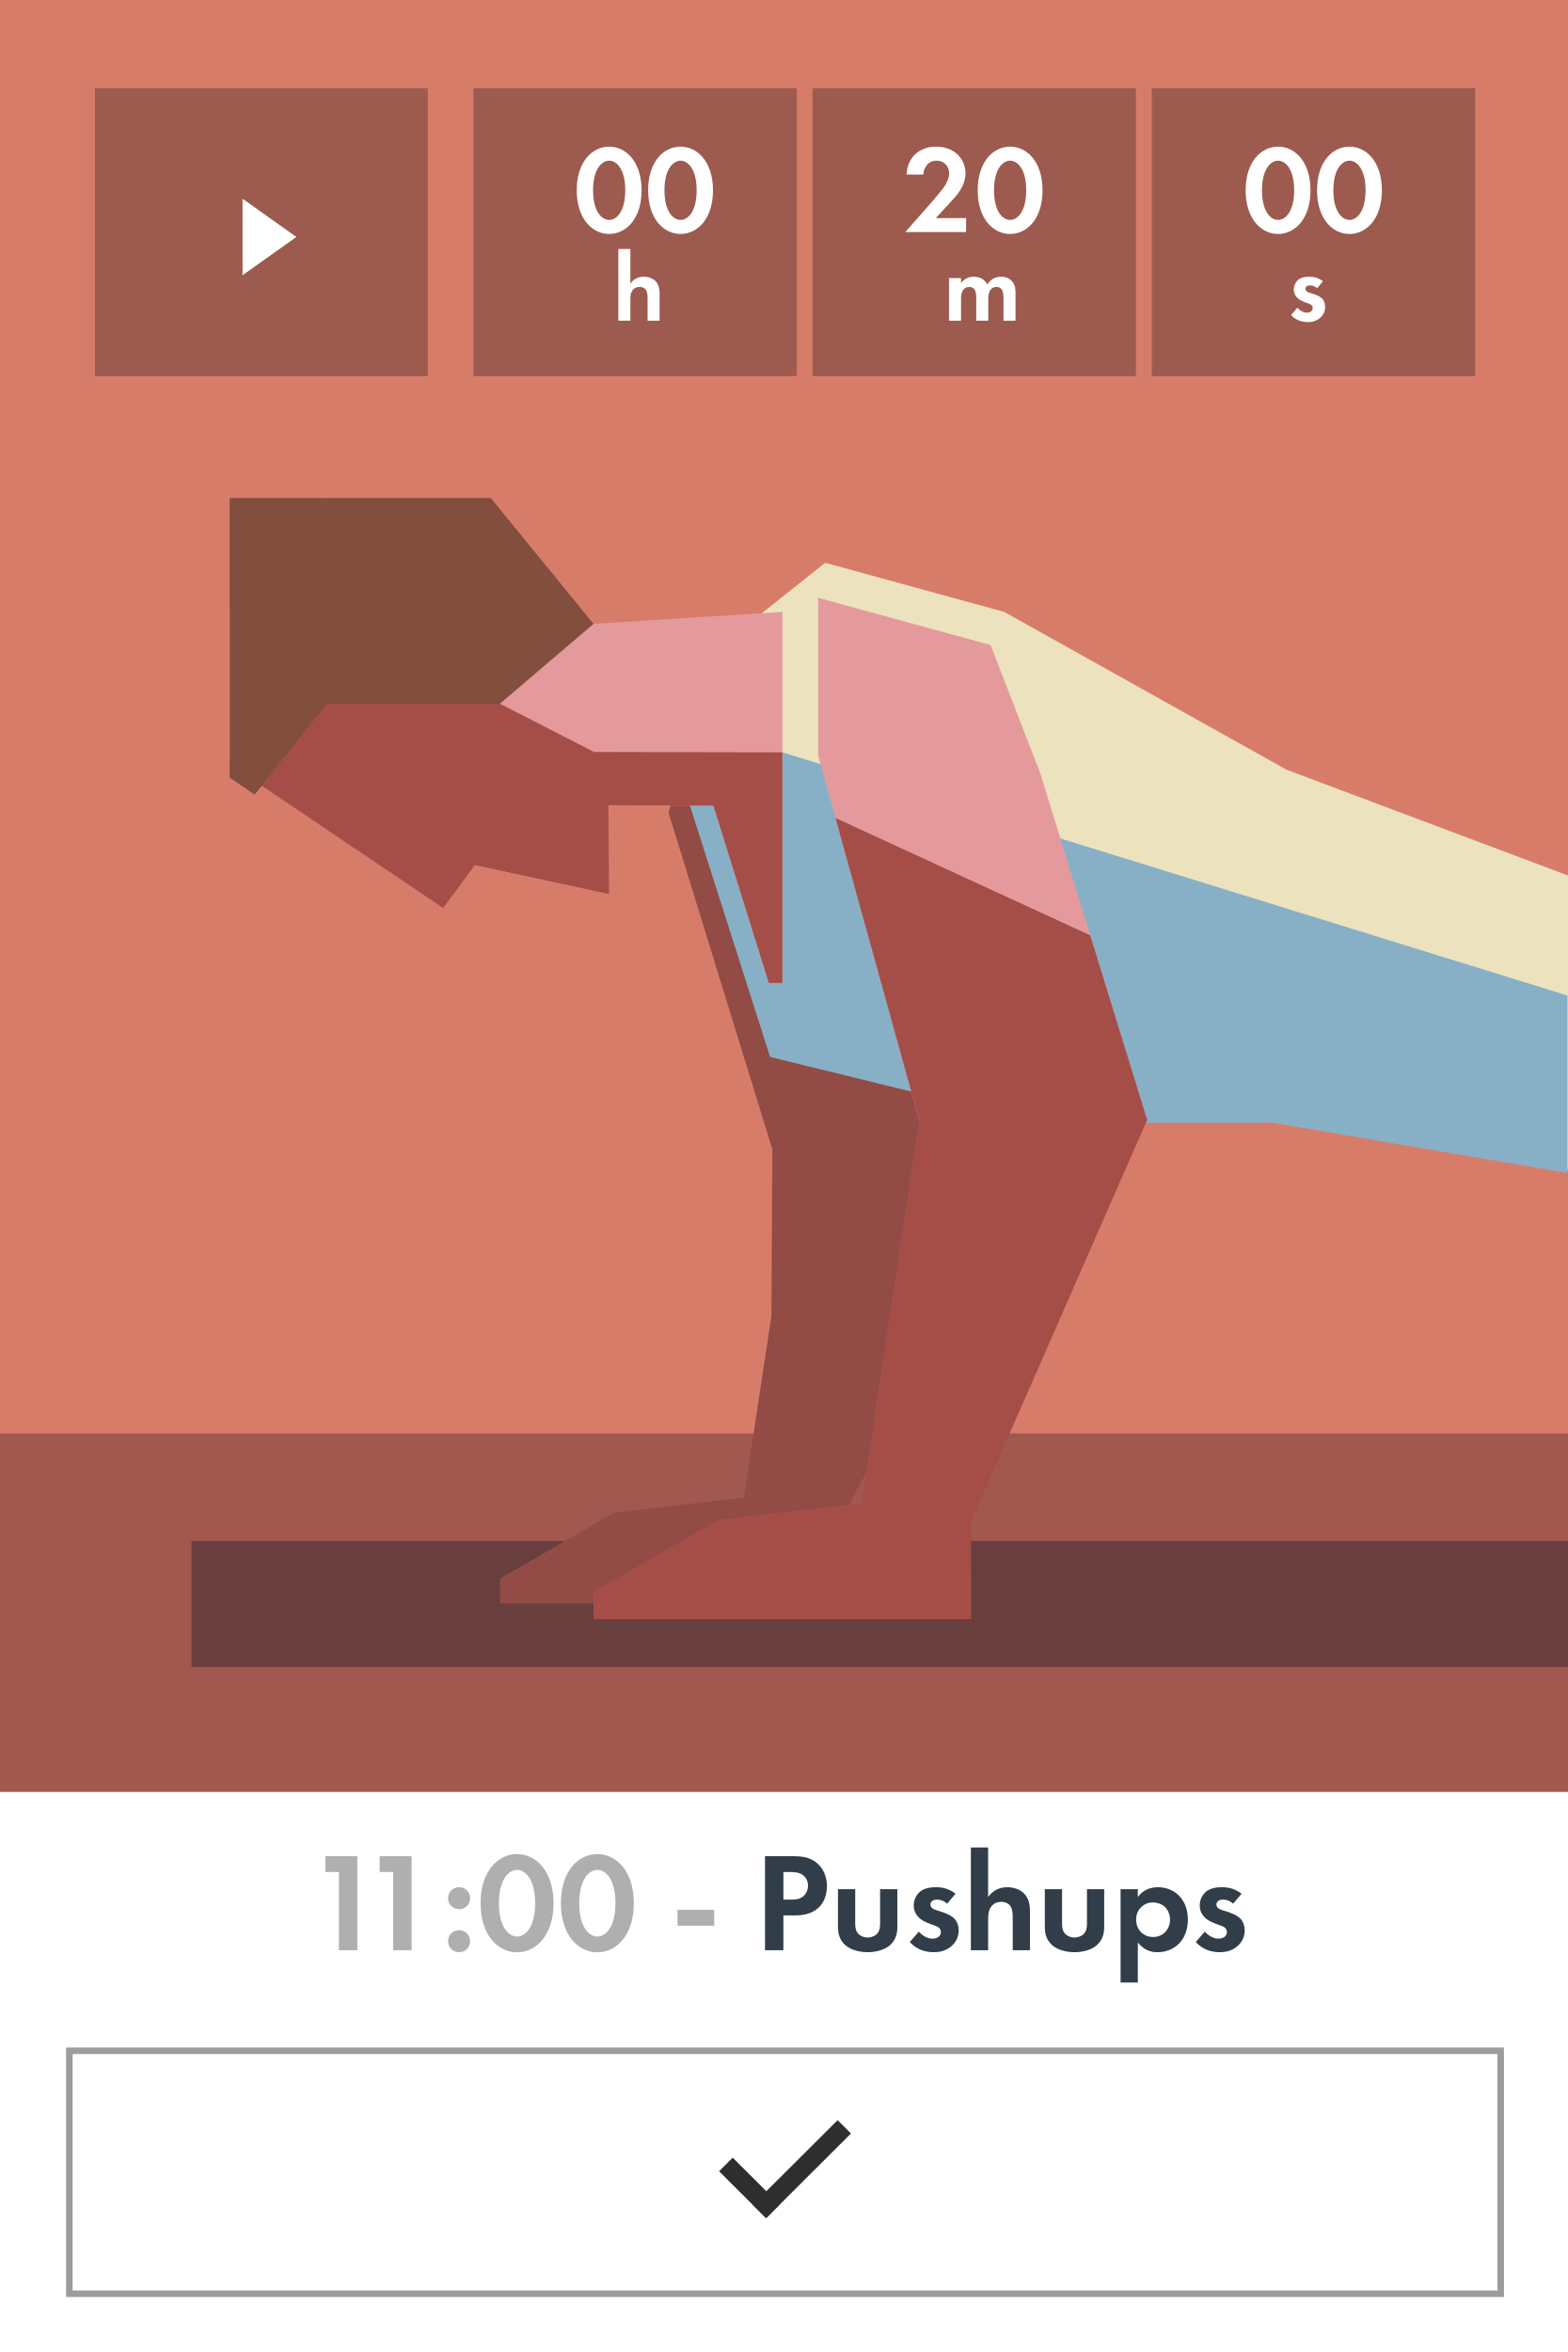
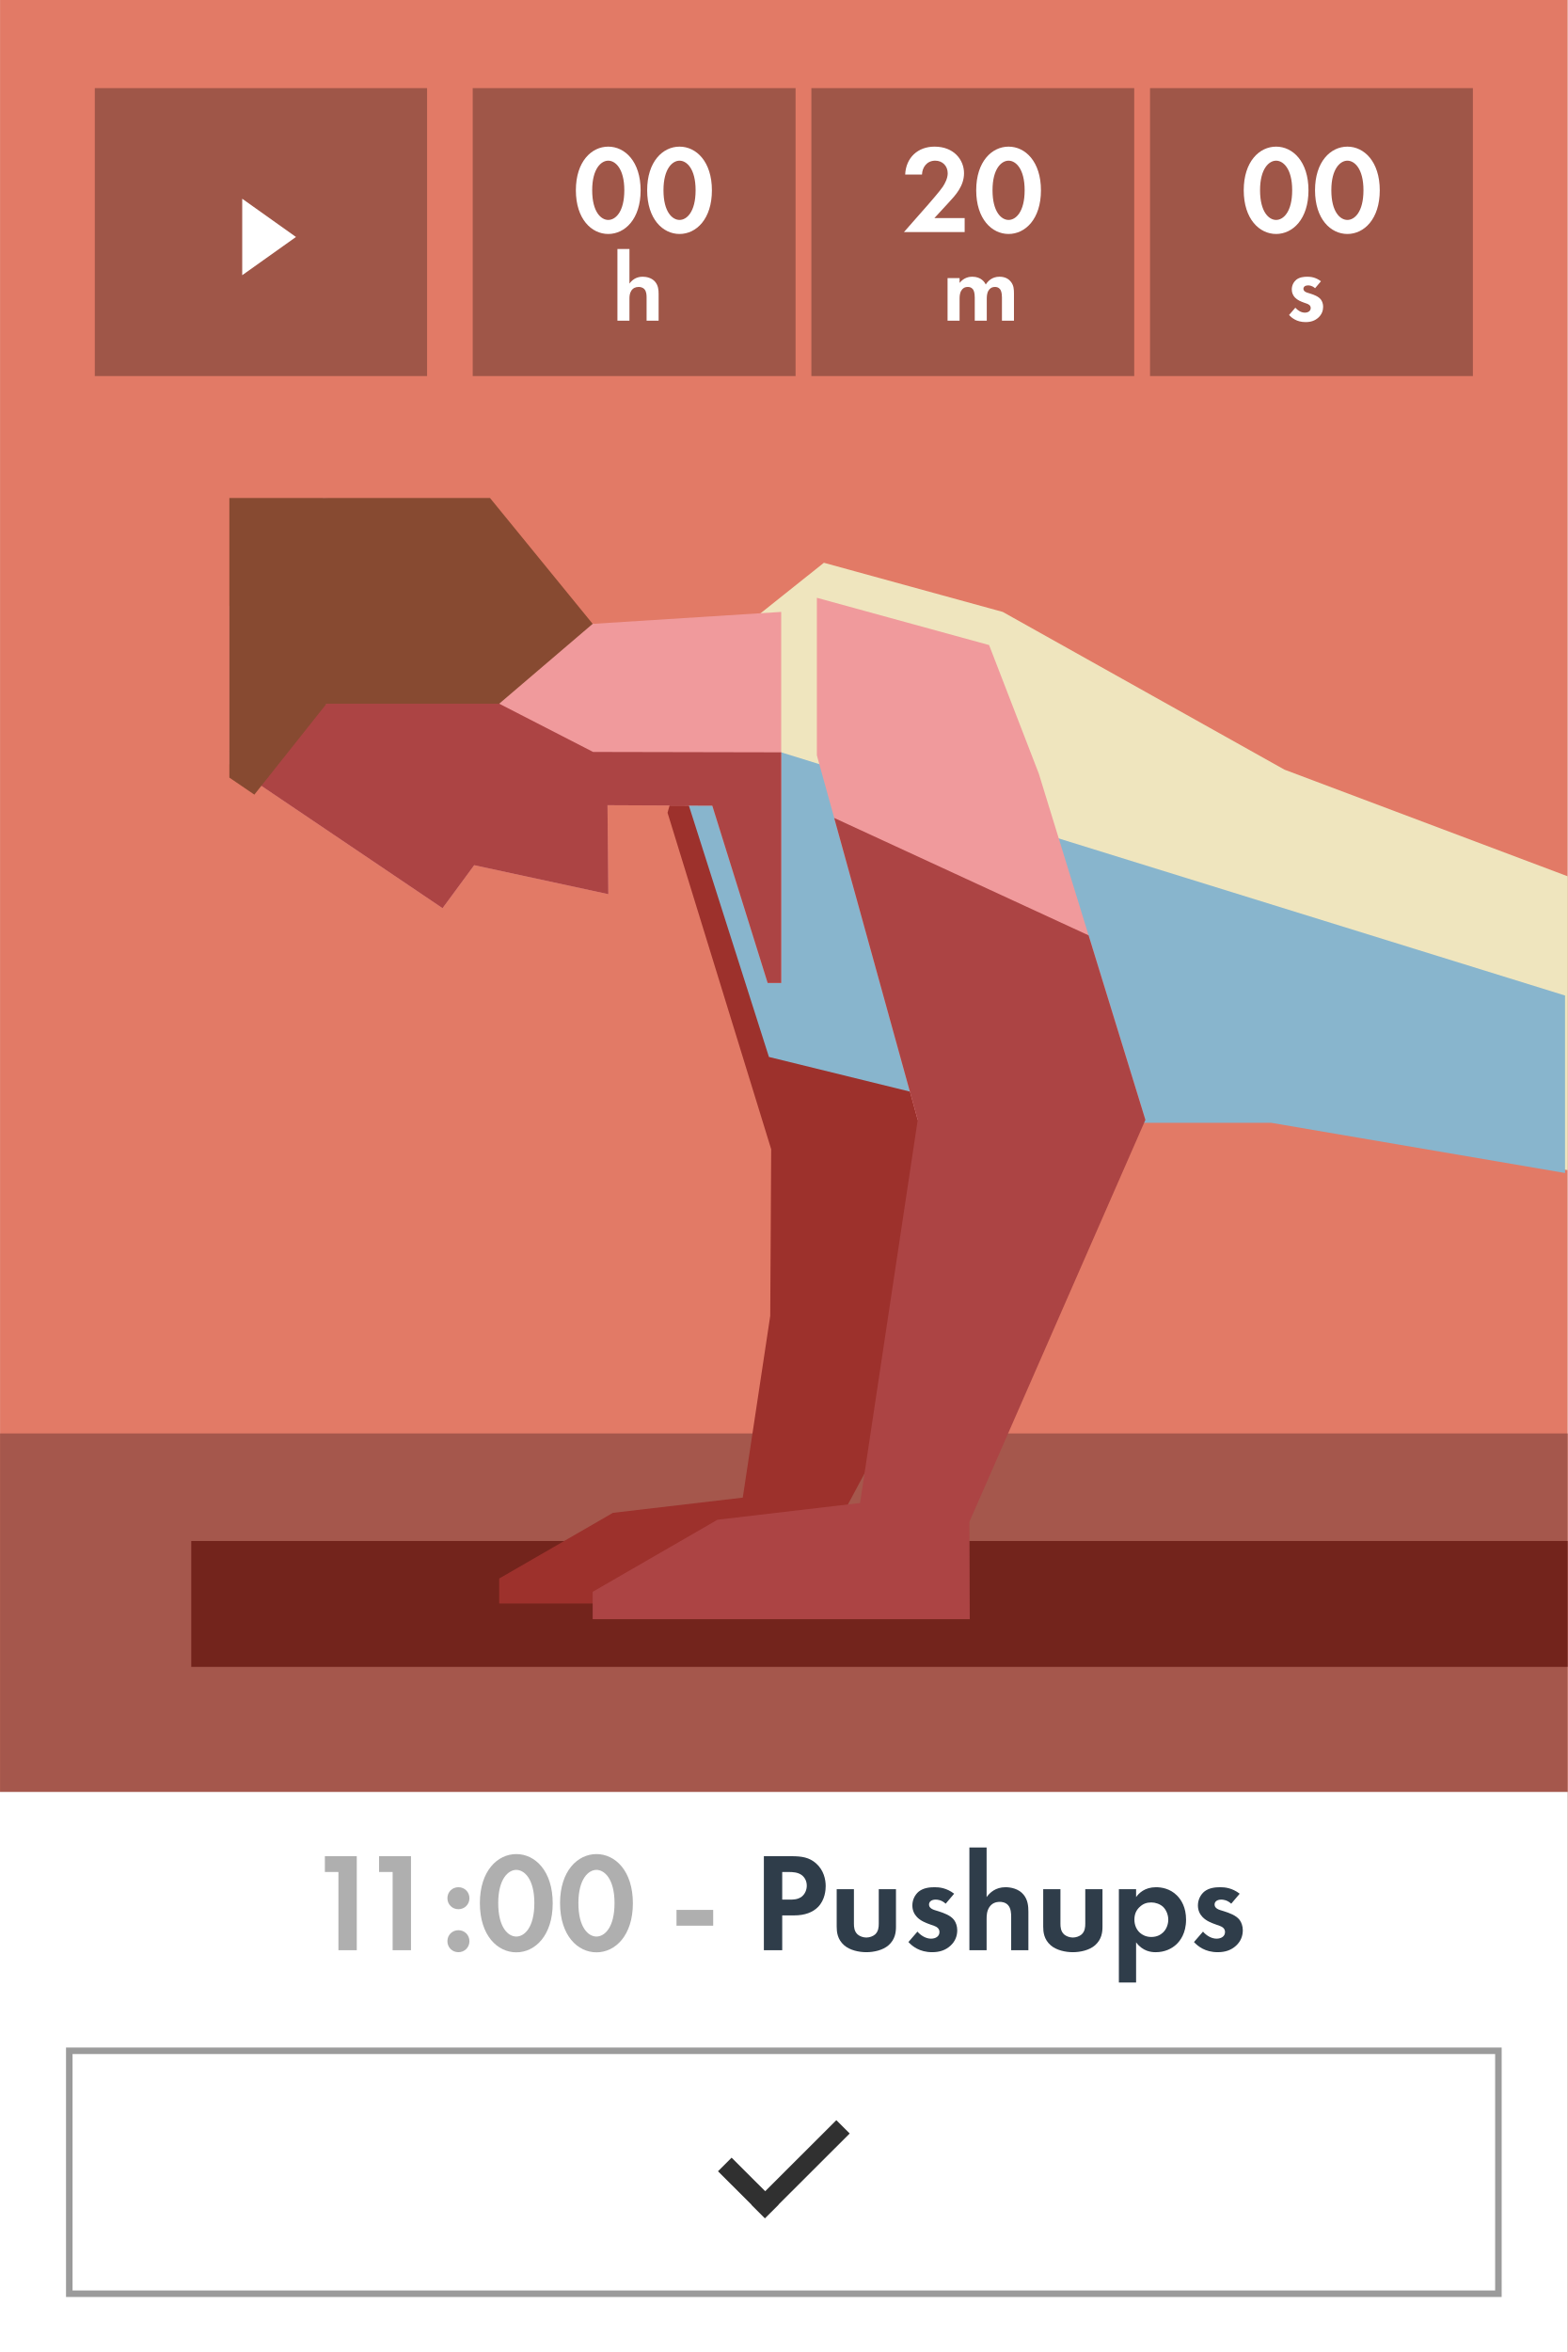
- <svg xmlns="http://www.w3.org/2000/svg" version="1.1" id="Слой_1" x="0px" y="0px" width="240px" height="360px" viewBox="0 0 240 360" enable-background="new 0 0 240 360" xml:space="preserve">
+ <svg xmlns="http://www.w3.org/2000/svg" version="1.1" id="Слой_2" x="0px" y="0px" width="240px" height="360px" viewBox="0 0 240 360" enable-background="new 0 0 240 360" xml:space="preserve">
  <g>
-     <rect x="0" fill="#D87C6A" width="240.362" height="359.999" />
-     <rect x="0" y="219.405" fill="#A1584E" width="240.362" height="140.595" />
-     <rect x="29.318" y="235.868" fill="#693E3E" width="211.045" height="19.265" />
-     <polygon fill="#924B45" points="153.742,175.81 138.852,127.524 121.941,105.228 108.961,100.873 102.35,124.401 118.24,175.905    118.095,201.406 113.885,229.228 93.972,231.558 76.537,241.608 76.537,245.429 129.207,245.429 129.207,231.763 145.496,201.406     " />
-     <polygon fill="#ECE2BE" points="126.324,86.138 153.745,93.659 196.949,117.806 240.363,134.124 240.363,179.096 195.308,171.412    159.38,171.412 118.291,161.333 100.788,106.462  " />
-     <polygon fill="#87B0C6" points="239.966,179.542 239.966,152.377 101.184,109.394 117.895,161.778 158.984,171.859    194.912,171.859  " />
-     <polygon fill="#E49A9C" points="119.777,104.091 119.777,93.659 90.393,95.519 76.633,79.03 49.527,76.223 35.161,92.745    35.161,116.972 67.85,139.004 72.7,132.426 93.268,136.86 93.142,123.245 109.213,123.317 117.701,150.449 119.777,150.449  " />
-     <polygon fill="#E49A9C" points="175.62,171.412 140.711,171.412 125.247,115.614 125.247,91.499 151.654,98.732 159.275,118.409     " />
-     <polygon fill="#A54E48" points="127.903,125.198 166.908,143.164 175.62,171.412 148.639,232.919 148.686,247.836 90.868,247.836    90.868,243.644 110.009,232.611 131.867,230.052 140.711,171.412  " />
-     <polygon fill="#A54E48" points="40.066,120.278 67.85,139.004 72.7,132.426 93.268,136.86 93.142,123.245 109.213,123.317    117.701,150.449 119.777,150.449 119.777,115.153 90.933,115.093 76.537,107.709 50.065,107.709 35.161,114.975  " />
-     <polygon fill="#824E3E" points="90.868,95.488 75.126,76.223 49.527,76.223 35.161,76.223 35.161,119.021 38.992,121.628    50.065,107.709 76.537,107.709  " />
+     <rect x="0.008" y="0" fill="#E27A66" width="239.984" height="359.999" />
+     <rect x="0.008" y="219.405" fill="#A5574C" width="239.984" height="140.595" />
+     <rect x="29.279" y="235.868" fill="#73241C" width="210.713" height="19.265" />
+     <polygon fill="#9D312C" points="153.508,175.81 138.641,127.524 121.757,105.228 108.797,100.873 102.196,124.401 118.062,175.905    117.917,201.406 113.713,229.228 93.832,231.558 76.424,241.608 76.424,245.429 129.011,245.429 129.011,231.763 145.275,201.406     " />
+     <polygon fill="#EFE5BE" points="126.133,86.138 153.51,93.659 196.647,117.806 239.992,134.124 239.992,179.096 195.008,171.412    159.137,171.412 118.113,161.333 100.637,106.462  " />
+     <polygon fill="#88B5CD" points="239.597,179.542 239.597,152.377 101.032,109.394 117.717,161.778 158.741,171.859    194.613,171.859  " />
+     <polygon fill="#F09A9C" points="119.596,104.091 119.596,93.659 90.258,95.519 76.52,79.03 49.456,76.223 35.113,92.745    35.113,116.972 67.751,139.004 72.594,132.426 93.129,136.86 93.004,123.245 109.049,123.317 117.523,150.449 119.596,150.449  " />
+     <polygon fill="#F09A9C" points="175.351,171.412 140.497,171.412 125.057,115.614 125.057,91.499 151.423,98.732 159.032,118.409     " />
+     <polygon fill="#AC4444" points="127.71,125.198 166.653,143.164 175.351,171.412 148.413,232.919 148.46,247.836 90.733,247.836    90.733,243.644 109.843,232.611 131.668,230.052 140.497,171.412  " />
+     <polygon fill="#AC4444" points="40.01,120.278 67.751,139.004 72.594,132.426 93.129,136.86 93.004,123.245 109.049,123.317    117.523,150.449 119.596,150.449 119.596,115.153 90.798,115.093 76.424,107.709 49.994,107.709 35.113,114.975  " />
+     <polygon fill="#874A31" points="90.733,95.488 75.015,76.223 49.456,76.223 35.113,76.223 35.113,119.021 38.939,121.628    49.994,107.709 76.424,107.709  " />
  </g>
  <g>
-     <rect x="-0.008" y="274.275" fill="#FFFFFF" width="240.378" height="85.725" />
+     <rect y="274.275" fill="#FFFFFF" width="240" height="85.725" />
    <g>
-       <path fill="#9B9C9C" d="M230.246,351.579H10.117v-38.18h220.129V351.579z M11.116,350.583h218.131v-36.188H11.116V350.583z" />
+       <path fill="#9B9B9B" d="M229.892,351.579H10.108v-38.18h219.783V351.579z M11.106,350.583h217.788v-36.188H11.106V350.583z" />
    </g>
-     <polygon fill="#2F2E2E" points="130.279,326.555 128.232,324.515 117.322,335.39 112.171,330.255 110.084,332.335 115.235,337.47    115.217,337.487 117.265,339.53 117.282,339.511 117.3,339.528 119.387,337.448 119.369,337.432  " />
+     <polygon fill="#303030" points="130.082,326.555 128.038,324.515 117.145,335.39 112.002,330.255 109.918,332.335 115.062,337.47    115.043,337.487 117.088,339.53 117.105,339.511 117.123,339.528 119.207,337.448 119.189,337.432  " />
  </g>
  <g>
-     <path fill="#AFAFAF" d="M51.885,286.529h-2.077v-2.417h4.891v14.391h-2.814V286.529z" />
-     <path fill="#AFAFAF" d="M60.196,286.529h-2.077v-2.417h4.891v14.391h-2.814V286.529z" />
-     <path fill="#AFAFAF" d="M70.283,288.859c0.952,0,1.688,0.733,1.688,1.683s-0.736,1.683-1.688,1.683s-1.688-0.733-1.688-1.683   S69.33,288.859,70.283,288.859z M70.283,295.439c0.952,0,1.688,0.733,1.688,1.683c0,0.949-0.736,1.683-1.688,1.683   s-1.688-0.733-1.688-1.683C68.595,296.172,69.33,295.439,70.283,295.439z" />
-     <path fill="#AFAFAF" d="M73.573,291.297c0-4.941,2.705-7.509,5.584-7.509c2.878,0,5.584,2.568,5.584,7.53   c0,4.941-2.705,7.508-5.584,7.508C76.278,298.826,73.573,296.259,73.573,291.297z M76.386,291.297c0,3.754,1.537,5.113,2.77,5.113   c1.233,0,2.77-1.359,2.77-5.113c0-3.732-1.558-5.091-2.77-5.091C77.945,286.205,76.386,287.564,76.386,291.297z" />
-     <path fill="#AFAFAF" d="M85.866,291.297c0-4.941,2.705-7.509,5.584-7.509c2.878,0,5.584,2.568,5.584,7.53   c0,4.941-2.705,7.508-5.584,7.508C88.571,298.826,85.866,296.259,85.866,291.297z M88.68,291.297c0,3.754,1.537,5.113,2.77,5.113   c1.233,0,2.77-1.359,2.77-5.113c0-3.732-1.558-5.091-2.77-5.091C90.238,286.205,88.68,287.564,88.68,291.297z" />
-     <path fill="#AFAFAF" d="M103.722,292.332h5.626v2.417h-5.626V292.332z" />
-     <path fill="#313D49" d="M121.318,284.112c1.622,0,2.748,0.173,3.809,1.101c1.169,1.036,1.471,2.438,1.471,3.473   c0,0.561-0.087,2.114-1.19,3.215c-0.8,0.799-1.991,1.273-3.657,1.273h-1.819v5.329h-2.814v-14.391H121.318z M119.932,290.757h1.147   c0.541,0,1.233,0,1.839-0.452c0.519-0.41,0.78-1.057,0.78-1.683c0-0.799-0.389-1.338-0.801-1.639   c-0.584-0.409-1.32-0.453-1.991-0.453h-0.974V290.757z" />
-     <path fill="#313D49" d="M130.927,289.161v5.286c0,0.496,0.044,1.165,0.563,1.64c0.325,0.281,0.844,0.475,1.342,0.475   c0.499,0,1.018-0.194,1.343-0.475c0.519-0.475,0.562-1.143,0.562-1.64v-5.286h2.64v5.717c0,0.841-0.108,1.964-1.146,2.87   c-0.866,0.755-2.251,1.057-3.398,1.057c-1.146,0-2.532-0.302-3.397-1.057c-1.039-0.906-1.147-2.028-1.147-2.87v-5.717H130.927z" />
-     <path fill="#313D49" d="M144.996,291.383c-0.628-0.582-1.256-0.626-1.537-0.626c-0.628,0-1.017,0.302-1.017,0.756   c0,0.237,0.107,0.604,0.843,0.841l0.627,0.195c0.737,0.237,1.84,0.604,2.381,1.337c0.281,0.389,0.476,0.949,0.476,1.553   c0,0.841-0.281,1.683-1.038,2.373c-0.758,0.691-1.666,0.992-2.814,0.992c-1.947,0-3.052-0.928-3.635-1.553l1.384-1.596   c0.519,0.604,1.299,1.079,2.078,1.079c0.736,0,1.298-0.367,1.298-1.014c0-0.583-0.476-0.82-0.822-0.948l-0.607-0.216   c-0.67-0.237-1.45-0.539-2.012-1.122c-0.433-0.453-0.715-1.036-0.715-1.791c0-0.906,0.433-1.661,0.975-2.114   c0.736-0.582,1.688-0.669,2.445-0.669c0.693,0,1.797,0.087,2.986,0.992L144.996,291.383z" />
-     <path fill="#313D49" d="M148.632,282.775h2.64v7.594c0.498-0.691,1.385-1.51,2.9-1.51c0.823,0,2.034,0.237,2.77,1.143   c0.65,0.798,0.737,1.726,0.737,2.632v5.869h-2.64v-5.091c0-0.518-0.022-1.339-0.499-1.835c-0.411-0.431-0.973-0.475-1.233-0.475   c-0.692,0-1.234,0.237-1.622,0.82c-0.39,0.605-0.412,1.273-0.412,1.813v4.768h-2.64V282.775z" />
-     <path fill="#313D49" d="M162.592,289.161v5.286c0,0.496,0.044,1.165,0.563,1.64c0.325,0.281,0.844,0.475,1.342,0.475   c0.498,0,1.018-0.194,1.342-0.475c0.52-0.475,0.563-1.143,0.563-1.64v-5.286h2.64v5.717c0,0.841-0.108,1.964-1.146,2.87   c-0.866,0.755-2.251,1.057-3.398,1.057c-1.146,0-2.532-0.302-3.397-1.057c-1.039-0.906-1.147-2.028-1.147-2.87v-5.717H162.592z" />
-     <path fill="#313D49" d="M174.193,303.443h-2.64v-14.282h2.64v1.209c0.411-0.582,1.32-1.51,3.051-1.51   c0.822,0,2.143,0.194,3.203,1.251c0.693,0.691,1.407,1.856,1.407,3.711c0,2.115-0.931,3.258-1.471,3.776   c-0.714,0.669-1.796,1.208-3.182,1.208c-0.65,0-1.97-0.108-3.008-1.51V303.443z M174.821,291.814   c-0.584,0.496-0.887,1.144-0.887,2.006c0,0.863,0.345,1.575,0.865,2.029c0.345,0.302,0.908,0.626,1.731,0.626   c0.866,0,1.428-0.346,1.775-0.669c0.563-0.517,0.822-1.295,0.822-1.985c0-0.69-0.281-1.467-0.801-1.963   c-0.476-0.431-1.168-0.668-1.796-0.668C175.837,291.189,175.297,291.383,174.821,291.814z" />
-     <path fill="#313D49" d="M188.78,291.383c-0.627-0.582-1.255-0.626-1.537-0.626c-0.627,0-1.017,0.302-1.017,0.756   c0,0.237,0.108,0.604,0.844,0.841l0.627,0.195c0.736,0.237,1.84,0.604,2.381,1.337c0.281,0.389,0.476,0.949,0.476,1.553   c0,0.841-0.282,1.683-1.039,2.373c-0.757,0.691-1.666,0.992-2.813,0.992c-1.948,0-3.052-0.928-3.636-1.553l1.385-1.596   c0.519,0.604,1.299,1.079,2.077,1.079c0.736,0,1.299-0.367,1.299-1.014c0-0.583-0.476-0.82-0.822-0.948l-0.606-0.216   c-0.671-0.237-1.45-0.539-2.012-1.122c-0.433-0.453-0.715-1.036-0.715-1.791c0-0.906,0.433-1.661,0.975-2.114   c0.736-0.582,1.688-0.669,2.445-0.669c0.693,0,1.796,0.087,2.986,0.992L188.78,291.383z" />
+     <path fill="#AFAFAF" d="M51.811,286.529h-2.074v-2.417h4.883v14.391h-2.809V286.529z" />
+     <path fill="#AFAFAF" d="M60.109,286.529h-2.074v-2.417h4.883v14.391h-2.809V286.529z" />
+     <path fill="#AFAFAF" d="M70.18,288.859c0.951,0,1.685,0.733,1.685,1.683s-0.735,1.683-1.685,1.683s-1.685-0.733-1.685-1.683   S69.229,288.859,70.18,288.859z M70.18,295.439c0.951,0,1.685,0.733,1.685,1.683c0,0.949-0.735,1.683-1.685,1.683   s-1.685-0.733-1.685-1.683C68.495,296.172,69.229,295.439,70.18,295.439z" />
+     <path fill="#AFAFAF" d="M73.465,291.297c0-4.941,2.701-7.509,5.575-7.509c2.874,0,5.575,2.568,5.575,7.53   c0,4.941-2.701,7.508-5.575,7.508C76.166,298.826,73.465,296.259,73.465,291.297z M76.274,291.297c0,3.754,1.534,5.113,2.766,5.113   c1.231,0,2.765-1.359,2.765-5.113c0-3.732-1.556-5.091-2.765-5.091C77.83,286.205,76.274,287.564,76.274,291.297z" />
+     <path fill="#AFAFAF" d="M85.739,291.297c0-4.941,2.701-7.509,5.575-7.509c2.874,0,5.575,2.568,5.575,7.53   c0,4.941-2.701,7.508-5.575,7.508C88.44,298.826,85.739,296.259,85.739,291.297z M88.548,291.297c0,3.754,1.534,5.113,2.765,5.113   c1.231,0,2.766-1.359,2.766-5.113c0-3.732-1.556-5.091-2.766-5.091C90.104,286.205,88.548,287.564,88.548,291.297z" />
+     <path fill="#AFAFAF" d="M103.567,292.332h5.617v2.417h-5.617V292.332z" />
+     <path fill="#2F3D4A" d="M121.134,284.112c1.62,0,2.744,0.173,3.803,1.101c1.167,1.036,1.469,2.438,1.469,3.473   c0,0.561-0.087,2.114-1.188,3.215c-0.799,0.799-1.988,1.273-3.651,1.273h-1.816v5.329h-2.809v-14.391H121.134z M119.751,290.757   h1.146c0.541,0,1.231,0,1.836-0.452c0.518-0.41,0.778-1.057,0.778-1.683c0-0.799-0.389-1.338-0.8-1.639   c-0.584-0.409-1.318-0.453-1.988-0.453h-0.972V290.757z" />
+     <path fill="#2F3D4A" d="M130.729,289.161v5.286c0,0.496,0.044,1.165,0.562,1.64c0.324,0.281,0.843,0.475,1.339,0.475   c0.498,0,1.016-0.194,1.34-0.475c0.518-0.475,0.561-1.143,0.561-1.64v-5.286h2.636v5.717c0,0.841-0.108,1.964-1.145,2.87   c-0.865,0.755-2.247,1.057-3.393,1.057c-1.145,0-2.528-0.302-3.392-1.057c-1.037-0.906-1.146-2.028-1.146-2.87v-5.717H130.729z" />
+     <path fill="#2F3D4A" d="M144.775,291.383c-0.627-0.582-1.254-0.626-1.534-0.626c-0.627,0-1.015,0.302-1.015,0.756   c0,0.237,0.107,0.604,0.842,0.841l0.626,0.195c0.735,0.237,1.837,0.604,2.377,1.337c0.281,0.389,0.475,0.949,0.475,1.553   c0,0.841-0.281,1.683-1.036,2.373c-0.757,0.691-1.664,0.992-2.809,0.992c-1.944,0-3.047-0.928-3.63-1.553l1.382-1.596   c0.518,0.604,1.297,1.079,2.075,1.079c0.734,0,1.296-0.367,1.296-1.014c0-0.583-0.475-0.82-0.82-0.948l-0.606-0.216   c-0.669-0.237-1.448-0.539-2.009-1.122c-0.433-0.453-0.714-1.036-0.714-1.791c0-0.906,0.433-1.661,0.973-2.114   c0.734-0.582,1.685-0.669,2.441-0.669c0.692,0,1.794,0.087,2.982,0.992L144.775,291.383z" />
+     <path fill="#2F3D4A" d="M148.406,282.775h2.636v7.594c0.497-0.691,1.383-1.51,2.895-1.51c0.821,0,2.031,0.237,2.766,1.143   c0.649,0.798,0.735,1.726,0.735,2.632v5.869h-2.636v-5.091c0-0.518-0.022-1.339-0.498-1.835c-0.41-0.431-0.971-0.475-1.231-0.475   c-0.691,0-1.232,0.237-1.62,0.82c-0.39,0.605-0.411,1.273-0.411,1.813v4.768h-2.636V282.775z" />
+     <path fill="#2F3D4A" d="M162.344,289.161v5.286c0,0.496,0.044,1.165,0.562,1.64c0.324,0.281,0.843,0.475,1.339,0.475   c0.497,0,1.016-0.194,1.339-0.475c0.519-0.475,0.562-1.143,0.562-1.64v-5.286h2.636v5.717c0,0.841-0.108,1.964-1.145,2.87   c-0.865,0.755-2.247,1.057-3.393,1.057c-1.145,0-2.528-0.302-3.392-1.057c-1.037-0.906-1.146-2.028-1.146-2.87v-5.717H162.344z" />
+     <path fill="#2F3D4A" d="M173.927,303.443h-2.636v-14.282h2.636v1.209c0.41-0.582,1.318-1.51,3.046-1.51   c0.821,0,2.139,0.194,3.198,1.251c0.692,0.691,1.405,1.856,1.405,3.711c0,2.115-0.929,3.258-1.469,3.776   c-0.713,0.669-1.793,1.208-3.177,1.208c-0.649,0-1.967-0.108-3.003-1.51V303.443z M174.553,291.814   c-0.584,0.496-0.885,1.144-0.885,2.006c0,0.863,0.345,1.575,0.864,2.029c0.345,0.302,0.907,0.626,1.728,0.626   c0.865,0,1.426-0.346,1.772-0.669c0.562-0.517,0.821-1.295,0.821-1.985c0-0.69-0.281-1.467-0.8-1.963   c-0.475-0.431-1.166-0.668-1.793-0.668C175.569,291.189,175.029,291.383,174.553,291.814z" />
+     <path fill="#2F3D4A" d="M188.491,291.383c-0.626-0.582-1.253-0.626-1.534-0.626c-0.626,0-1.015,0.302-1.015,0.756   c0,0.237,0.108,0.604,0.843,0.841l0.626,0.195c0.735,0.237,1.837,0.604,2.377,1.337c0.281,0.389,0.475,0.949,0.475,1.553   c0,0.841-0.282,1.683-1.037,2.373c-0.756,0.691-1.664,0.992-2.808,0.992c-1.945,0-3.047-0.928-3.631-1.553l1.383-1.596   c0.518,0.604,1.297,1.079,2.074,1.079c0.734,0,1.297-0.367,1.297-1.014c0-0.583-0.475-0.82-0.821-0.948l-0.605-0.216   c-0.67-0.237-1.447-0.539-2.009-1.122c-0.433-0.453-0.714-1.036-0.714-1.791c0-0.906,0.433-1.661,0.973-2.114   c0.735-0.582,1.685-0.669,2.441-0.669c0.692,0,1.793,0.087,2.982,0.992L188.491,291.383z" />
  </g>
  <g>
    <g>
-       <rect x="14.529" y="13.488" opacity="0.3" fill="#0D0F0F" width="50.953" height="44.072" />
-       <rect x="72.475" y="13.488" opacity="0.3" fill="#0D0F0F" width="49.504" height="44.072" />
-       <rect x="124.402" y="13.488" opacity="0.3" fill="#0D0F0F" width="49.503" height="44.072" />
-       <rect x="176.33" y="13.488" opacity="0.3" fill="#0D0F0F" width="49.503" height="44.072" />
+       <rect x="14.513" y="13.488" opacity="0.3" width="50.873" height="44.072" />
+       <rect x="72.369" y="13.488" opacity="0.3" width="49.426" height="44.072" />
+       <rect x="124.215" y="13.488" opacity="0.3" width="49.425" height="44.072" />
+       <rect x="176.06" y="13.488" opacity="0.3" width="49.425" height="44.072" />
    </g>
-     <polygon fill="#FFFFFF" points="37.133,30.419 37.133,36.271 37.133,42.122 45.375,36.271  " />
+     <polygon fill="#FFFFFF" points="37.082,30.419 37.082,36.271 37.082,42.122 45.311,36.271  " />
    <g>
-       <path fill="#FFFFFF" d="M88.293,29.118c0-4.392,2.405-6.674,4.964-6.674c2.558,0,4.963,2.282,4.963,6.693    c0,4.393-2.405,6.675-4.963,6.675C90.698,35.812,88.293,33.529,88.293,29.118z M90.795,29.118c0,3.337,1.366,4.546,2.463,4.546    c1.097,0,2.463-1.209,2.463-4.546c0-3.318-1.386-4.526-2.463-4.526S90.795,25.8,90.795,29.118z" />
-       <path fill="#FFFFFF" d="M99.225,29.118c0-4.392,2.405-6.674,4.963-6.674c2.559,0,4.964,2.282,4.964,6.693    c0,4.393-2.405,6.675-4.964,6.675C101.63,35.812,99.225,33.529,99.225,29.118z M101.725,29.118c0,3.337,1.366,4.546,2.463,4.546    c1.097,0,2.463-1.209,2.463-4.546c0-3.318-1.385-4.526-2.463-4.526C103.111,24.592,101.725,25.8,101.725,29.118z" />
+       <path fill="#FFFFFF" d="M88.162,29.118c0-4.392,2.401-6.674,4.956-6.674c2.554,0,4.955,2.282,4.955,6.693    c0,4.393-2.401,6.675-4.955,6.675C90.563,35.812,88.162,33.529,88.162,29.118z M90.66,29.118c0,3.337,1.364,4.546,2.459,4.546    c1.095,0,2.459-1.209,2.459-4.546c0-3.318-1.383-4.526-2.459-4.526S90.66,25.8,90.66,29.118z" />
+       <path fill="#FFFFFF" d="M99.076,29.118c0-4.392,2.401-6.674,4.955-6.674c2.555,0,4.956,2.282,4.956,6.693    c0,4.393-2.401,6.675-4.956,6.675C101.477,35.812,99.076,33.529,99.076,29.118z M101.573,29.118c0,3.337,1.364,4.546,2.459,4.546    c1.095,0,2.459-1.209,2.459-4.546c0-3.318-1.382-4.526-2.459-4.526C102.956,24.592,101.573,25.8,101.573,29.118z" />
    </g>
    <g>
-       <path fill="#FFFFFF" d="M94.664,38.108h1.843v5.301c0.348-0.481,0.967-1.054,2.025-1.054c0.575,0,1.421,0.166,1.934,0.798    c0.454,0.557,0.514,1.205,0.514,1.837v4.097h-1.843v-3.555c0-0.361-0.016-0.934-0.347-1.28c-0.288-0.301-0.68-0.331-0.861-0.331    c-0.484,0-0.862,0.165-1.133,0.572c-0.272,0.422-0.288,0.889-0.288,1.265v3.328h-1.843V38.108z" />
+       <path fill="#FFFFFF" d="M94.523,38.108h1.84v5.301c0.348-0.481,0.965-1.054,2.021-1.054c0.574,0,1.418,0.166,1.931,0.798    c0.453,0.557,0.513,1.205,0.513,1.837v4.097h-1.84v-3.555c0-0.361-0.016-0.934-0.347-1.28c-0.287-0.301-0.679-0.331-0.86-0.331    c-0.483,0-0.86,0.165-1.131,0.572c-0.272,0.422-0.287,0.889-0.287,1.265v3.328h-1.84V38.108z" />
    </g>
    <g>
-       <path fill="#FFFFFF" d="M145.285,42.566h1.843v0.738c0.696-0.873,1.556-0.949,1.949-0.949c1.375,0,1.904,0.858,2.069,1.19    c0.317-0.512,0.967-1.19,2.101-1.19c1.012,0,1.51,0.467,1.767,0.798c0.423,0.557,0.454,1.115,0.454,1.837v4.097h-1.843v-3.555    c0-0.768-0.167-1.114-0.303-1.28c-0.242-0.301-0.574-0.331-0.755-0.331c-0.499,0-0.816,0.225-1.013,0.572    c-0.241,0.392-0.257,0.919-0.257,1.265v3.328h-1.843v-3.555c0-0.768-0.166-1.114-0.302-1.28c-0.241-0.301-0.574-0.331-0.755-0.331    c-0.499,0-0.816,0.225-1.012,0.572c-0.242,0.392-0.258,0.919-0.258,1.265v3.328h-1.843V42.566z" />
+       <path fill="#FFFFFF" d="M145.064,42.566h1.84v0.738c0.695-0.873,1.554-0.949,1.946-0.949c1.373,0,1.901,0.858,2.066,1.19    c0.317-0.512,0.965-1.19,2.097-1.19c1.01,0,1.508,0.467,1.764,0.798c0.423,0.557,0.453,1.115,0.453,1.837v4.097h-1.84v-3.555    c0-0.768-0.167-1.114-0.302-1.28c-0.242-0.301-0.573-0.331-0.754-0.331c-0.498,0-0.814,0.225-1.011,0.572    c-0.241,0.392-0.256,0.919-0.256,1.265v3.328h-1.84v-3.555c0-0.768-0.166-1.114-0.302-1.28c-0.241-0.301-0.573-0.331-0.754-0.331    c-0.498,0-0.814,0.225-1.01,0.572c-0.242,0.392-0.257,0.919-0.257,1.265v3.328h-1.84V42.566z" />
    </g>
    <g>
-       <path fill="#FFFFFF" d="M201.635,44.117c-0.438-0.406-0.876-0.436-1.073-0.436c-0.438,0-0.71,0.211-0.71,0.527    c0,0.166,0.076,0.422,0.589,0.588l0.438,0.136c0.514,0.165,1.285,0.422,1.663,0.934c0.196,0.271,0.332,0.662,0.332,1.084    c0,0.587-0.196,1.175-0.725,1.657c-0.529,0.482-1.163,0.693-1.964,0.693c-1.359,0-2.13-0.648-2.538-1.084l0.967-1.115    c0.362,0.422,0.906,0.753,1.45,0.753c0.514,0,0.906-0.256,0.906-0.708c0-0.407-0.332-0.572-0.574-0.663l-0.423-0.15    c-0.468-0.166-1.012-0.377-1.405-0.783c-0.301-0.317-0.499-0.723-0.499-1.25c0-0.633,0.303-1.16,0.68-1.476    c0.514-0.407,1.179-0.467,1.707-0.467c0.483,0,1.254,0.06,2.085,0.693L201.635,44.117z" />
+       <path fill="#FFFFFF" d="M201.325,44.117c-0.437-0.406-0.875-0.436-1.072-0.436c-0.437,0-0.709,0.211-0.709,0.527    c0,0.166,0.076,0.422,0.588,0.588l0.437,0.136c0.513,0.165,1.283,0.422,1.66,0.934c0.196,0.271,0.331,0.662,0.331,1.084    c0,0.587-0.196,1.175-0.724,1.657c-0.528,0.482-1.161,0.693-1.961,0.693c-1.357,0-2.126-0.648-2.534-1.084l0.965-1.115    c0.361,0.422,0.905,0.753,1.448,0.753c0.513,0,0.905-0.256,0.905-0.708c0-0.407-0.331-0.572-0.573-0.663l-0.423-0.15    c-0.468-0.166-1.01-0.377-1.403-0.783c-0.301-0.317-0.498-0.723-0.498-1.25c0-0.633,0.302-1.16,0.679-1.476    c0.513-0.407,1.177-0.467,1.705-0.467c0.482,0,1.252,0.06,2.082,0.693L201.325,44.117z" />
    </g>
    <g>
-       <path fill="#FFFFFF" d="M190.699,29.118c0-4.392,2.405-6.674,4.964-6.674c2.558,0,4.963,2.282,4.963,6.693    c0,4.393-2.405,6.675-4.963,6.675C193.104,35.812,190.699,33.529,190.699,29.118z M193.2,29.118c0,3.337,1.366,4.546,2.463,4.546    c1.097,0,2.463-1.209,2.463-4.546c0-3.318-1.386-4.526-2.463-4.526S193.2,25.8,193.2,29.118z" />
-       <path fill="#FFFFFF" d="M201.63,29.118c0-4.392,2.405-6.674,4.963-6.674c2.559,0,4.964,2.282,4.964,6.693    c0,4.393-2.405,6.675-4.964,6.675C204.035,35.812,201.63,33.529,201.63,29.118z M204.13,29.118c0,3.337,1.366,4.546,2.463,4.546    c1.097,0,2.463-1.209,2.463-4.546c0-3.318-1.385-4.526-2.463-4.526C205.516,24.592,204.13,25.8,204.13,29.118z" />
+       <path fill="#FFFFFF" d="M190.406,29.118c0-4.392,2.401-6.674,4.956-6.674c2.554,0,4.955,2.282,4.955,6.693    c0,4.393-2.401,6.675-4.955,6.675C192.808,35.812,190.406,33.529,190.406,29.118z M192.904,29.118    c0,3.337,1.364,4.546,2.459,4.546c1.095,0,2.459-1.209,2.459-4.546c0-3.318-1.383-4.526-2.459-4.526S192.904,25.8,192.904,29.118z    " />
+       <path fill="#FFFFFF" d="M201.32,29.118c0-4.392,2.401-6.674,4.955-6.674c2.555,0,4.956,2.282,4.956,6.693    c0,4.393-2.401,6.675-4.956,6.675C203.722,35.812,201.32,33.529,201.32,29.118z M203.817,29.118c0,3.337,1.364,4.546,2.459,4.546    c1.095,0,2.459-1.209,2.459-4.546c0-3.318-1.382-4.526-2.459-4.526C205.2,24.592,203.817,25.8,203.817,29.118z" />
    </g>
    <g>
-       <path fill="#FFFFFF" d="M142.364,31.246c0.23-0.269,1.731-1.975,2.192-2.666c0.346-0.517,0.751-1.304,0.751-2.052    c0-1.151-0.827-1.937-1.905-1.937c-1.308,0-2,1.035-2.039,2.129h-2.578c0.115-2.608,1.962-4.277,4.502-4.277    c2.982,0,4.521,2.033,4.521,4.066c0,1.975-1.328,3.395-2.328,4.469l-2.213,2.398h4.637v2.148h-9.312L142.364,31.246z" />
-       <path fill="#FFFFFF" d="M149.678,29.118c0-4.392,2.405-6.674,4.963-6.674c2.559,0,4.964,2.282,4.964,6.693    c0,4.393-2.405,6.675-4.964,6.675C152.083,35.812,149.678,33.529,149.678,29.118z M152.179,29.118    c0,3.337,1.366,4.546,2.463,4.546c1.097,0,2.463-1.209,2.463-4.546c0-3.318-1.385-4.526-2.463-4.526    C153.564,24.592,152.179,25.8,152.179,29.118z" />
+       <path fill="#FFFFFF" d="M142.148,31.246c0.23-0.269,1.728-1.975,2.189-2.666c0.346-0.517,0.75-1.304,0.75-2.052    c0-1.151-0.826-1.937-1.902-1.937c-1.306,0-1.997,1.035-2.036,2.129h-2.574c0.115-2.608,1.959-4.277,4.495-4.277    c2.977,0,4.514,2.033,4.514,4.066c0,1.975-1.326,3.395-2.324,4.469l-2.209,2.398h4.63v2.148h-9.297L142.148,31.246z" />
+       <path fill="#FFFFFF" d="M149.45,29.118c0-4.392,2.401-6.674,4.955-6.674c2.555,0,4.956,2.282,4.956,6.693    c0,4.393-2.401,6.675-4.956,6.675C151.851,35.812,149.45,33.529,149.45,29.118z M151.947,29.118c0,3.337,1.364,4.546,2.459,4.546    c1.095,0,2.459-1.209,2.459-4.546c0-3.318-1.382-4.526-2.459-4.526C153.33,24.592,151.947,25.8,151.947,29.118z" />
    </g>
  </g>
</svg>
